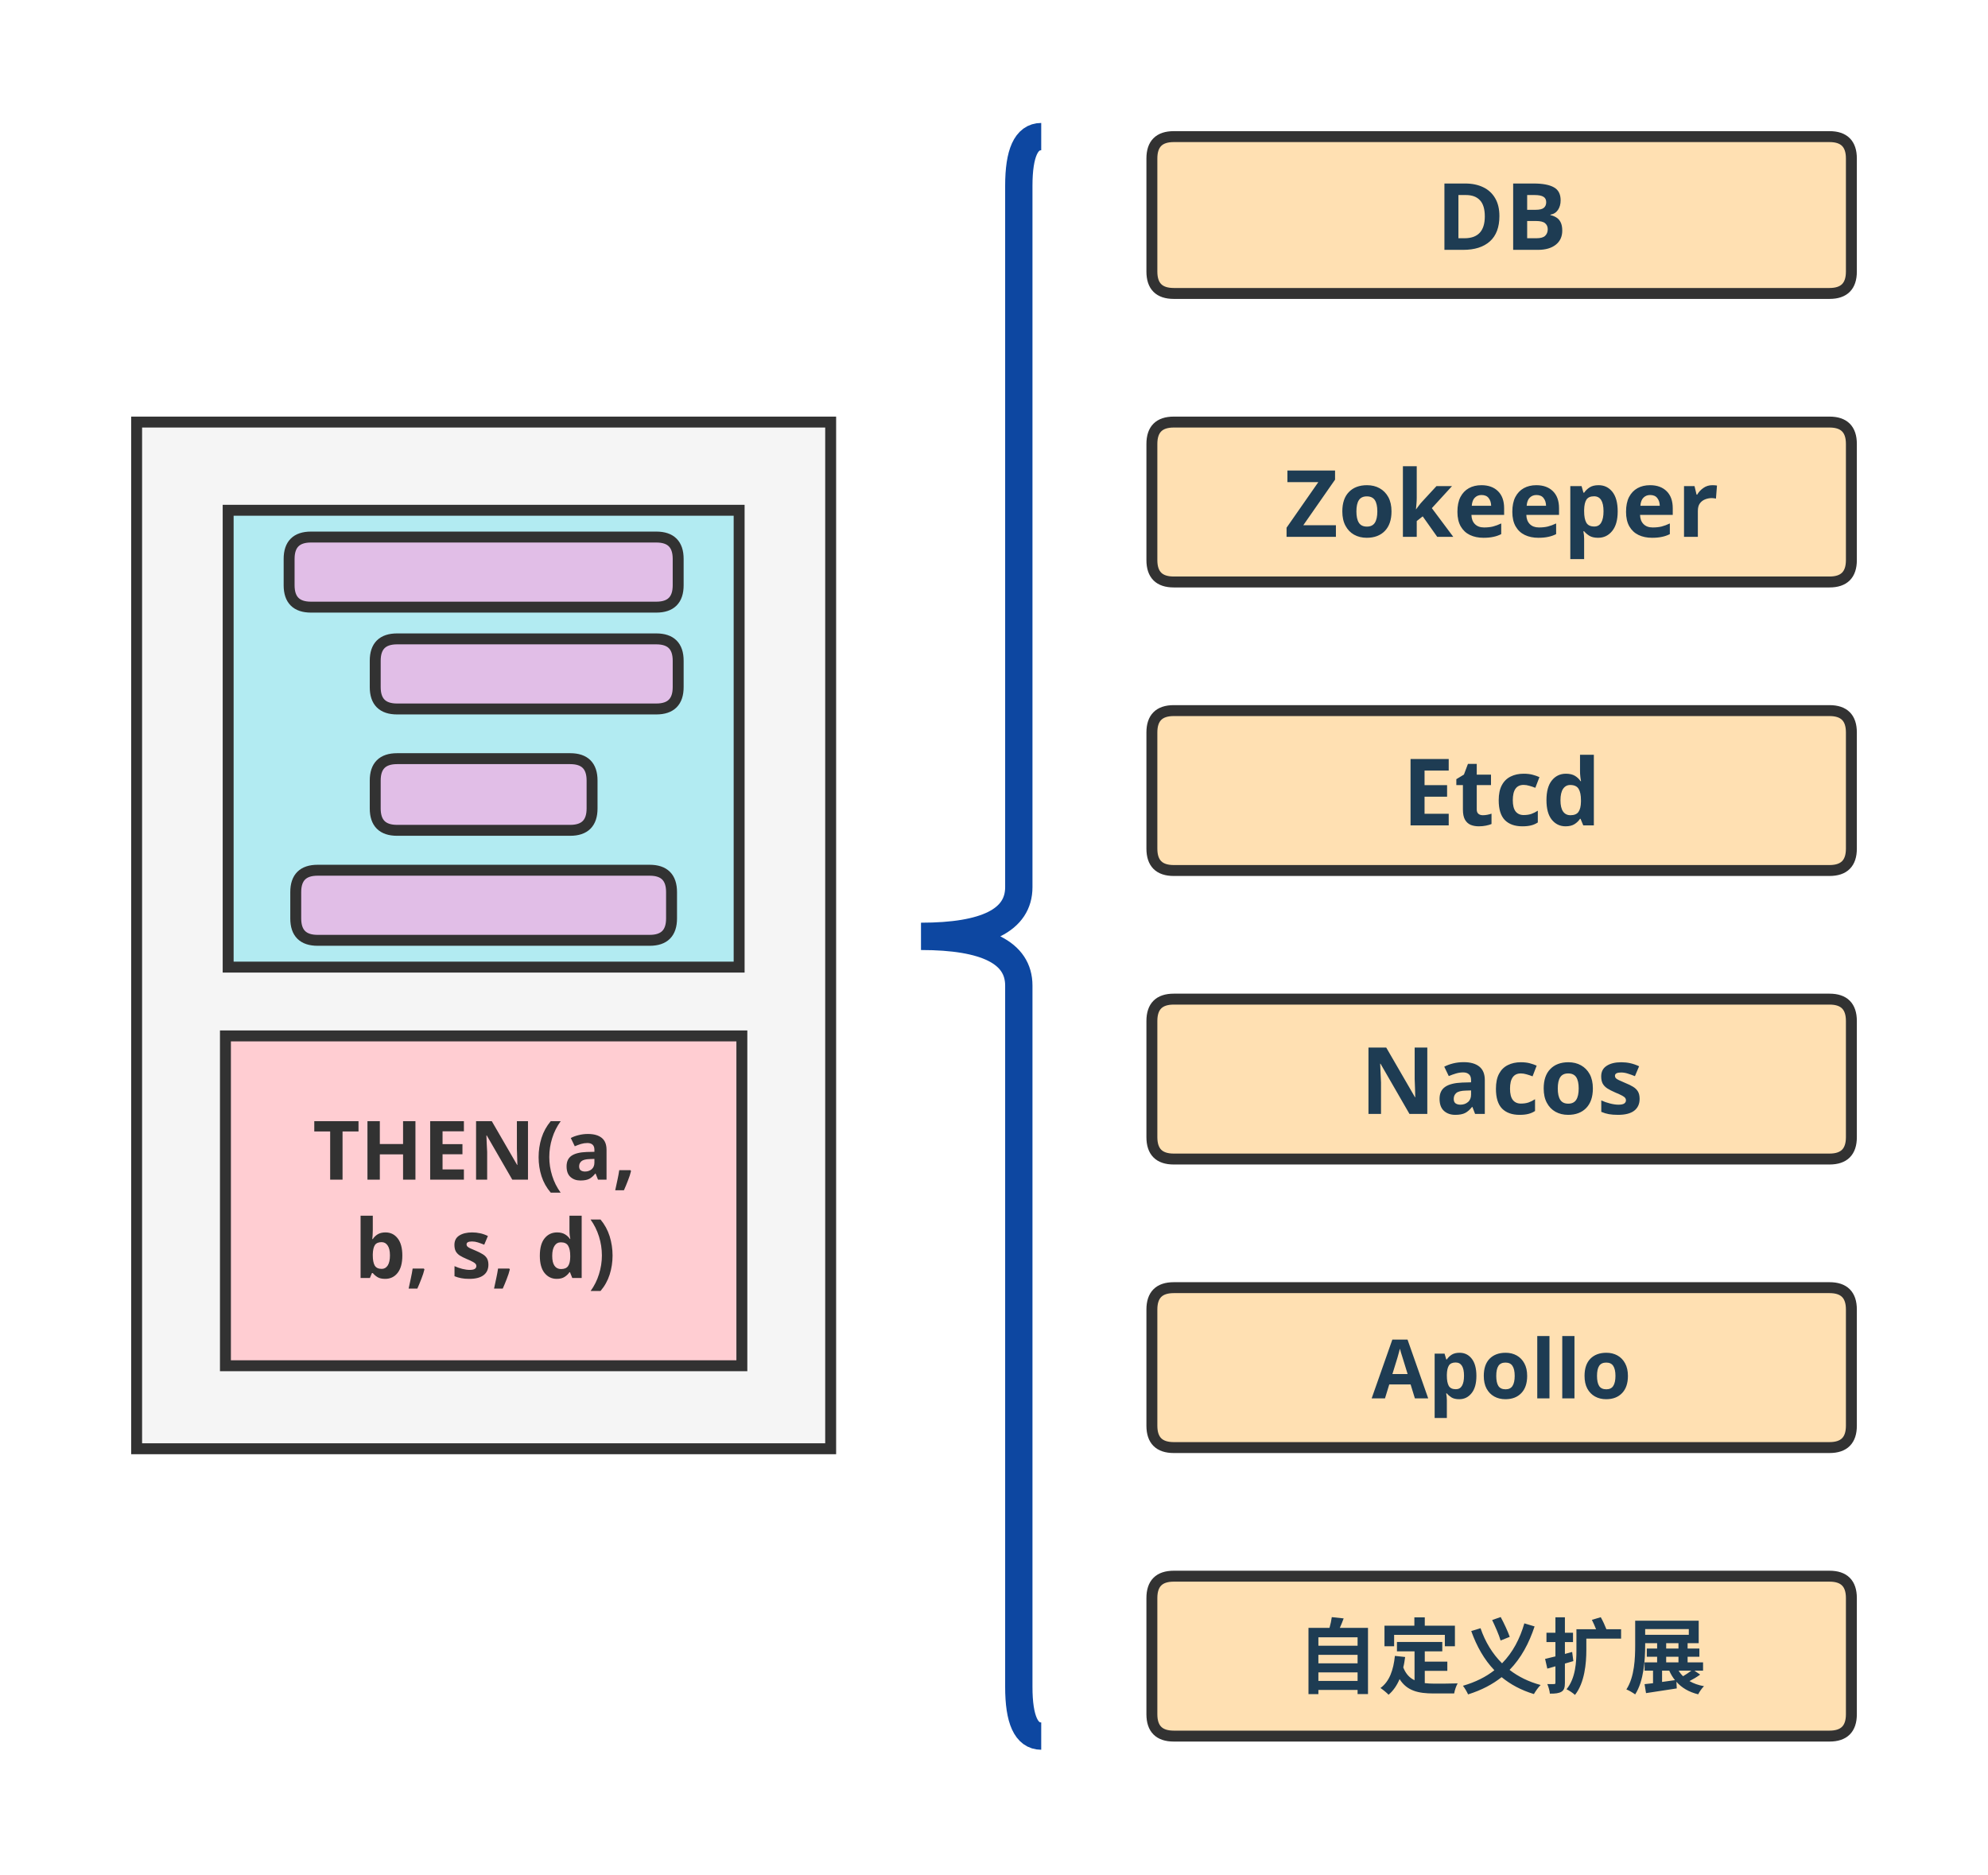
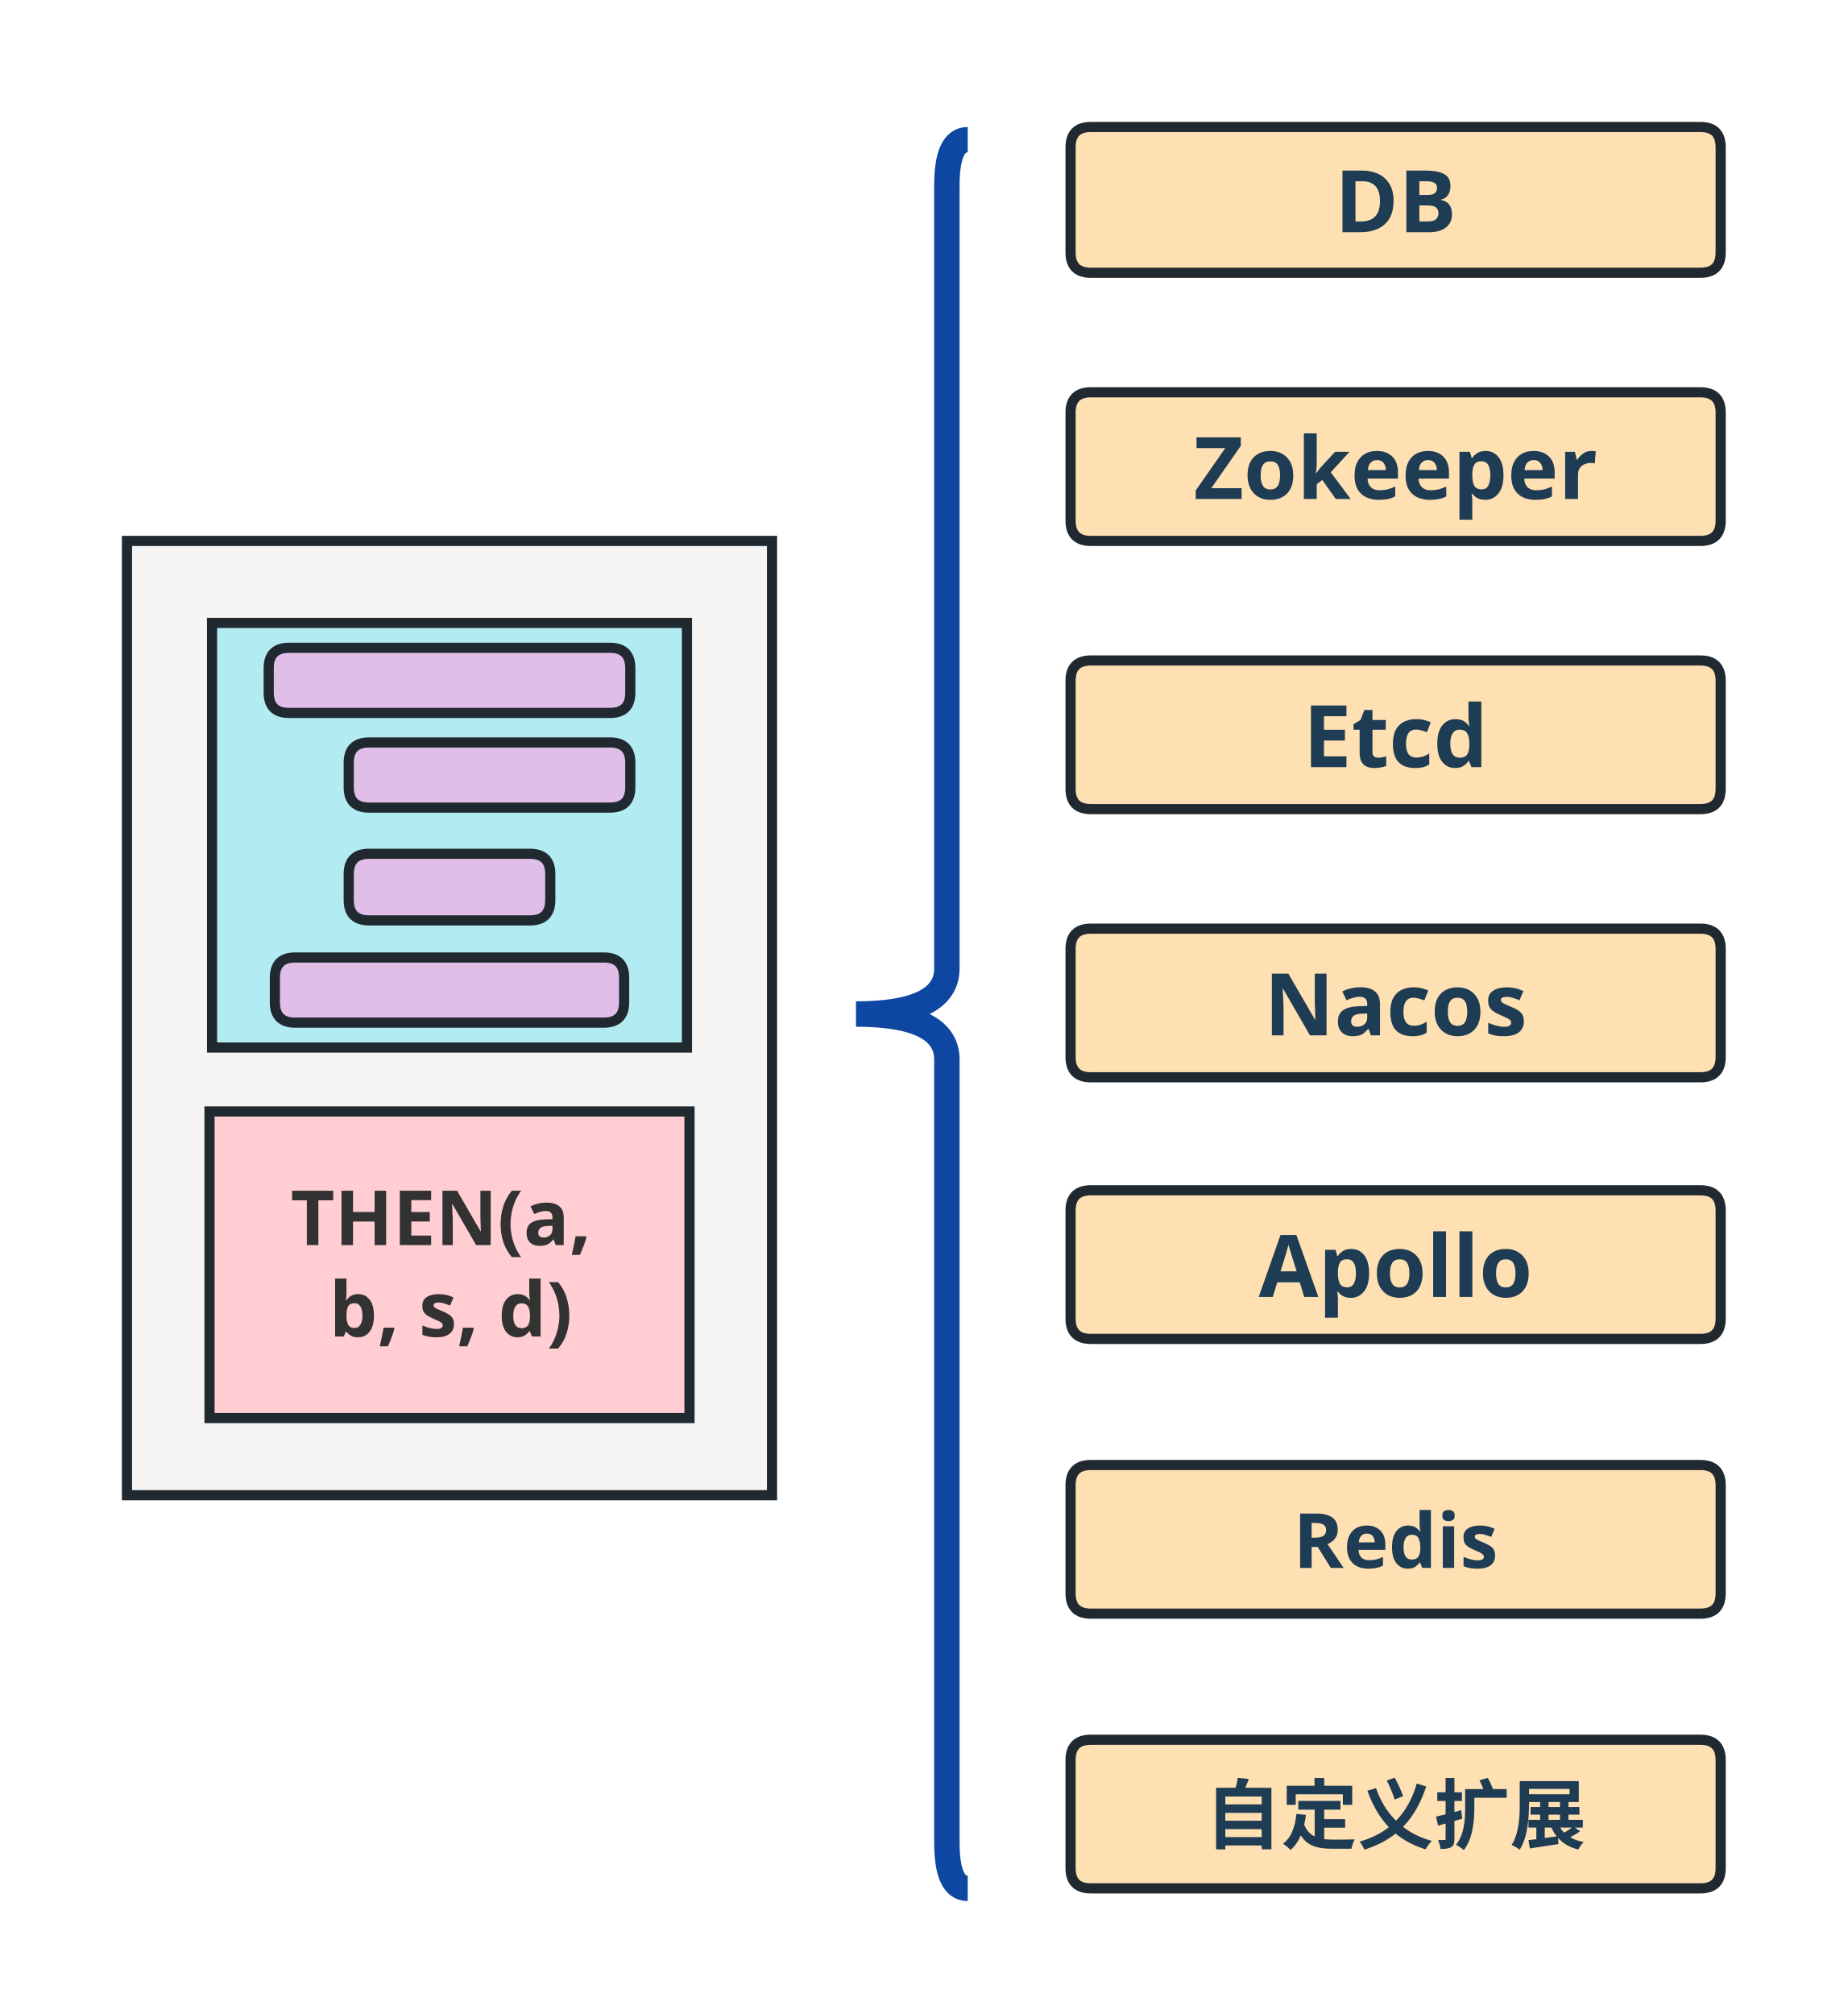
- <svg xmlns="http://www.w3.org/2000/svg" id="SvgjsSvg1006" width="363.781" height="343" version="1.1">
-   <defs id="SvgjsDefs1007" />
-   <g id="SvgjsG1008" transform="translate(25.00184,77.23703)">
-     <path id="SvgjsPath1009" d="M 0 0L 127 0L 127 187.88L 0 187.88Z" stroke="rgba(50,50,50,1)" stroke-width="2" fill-opacity="1" fill="#f5f5f5" />
-     <g id="SvgjsG1010">
-       <text id="SvgjsText1011" font-family="微软雅黑" text-anchor="middle" font-size="13px" width="107px" fill="#323232" font-weight="400" align="middle" lineHeight="125%" anchor="middle" family="微软雅黑" size="13px" weight="400" font-style="" opacity="1" y="83.315" transform="rotate(0)" />
+ <svg xmlns="http://www.w3.org/2000/svg" id="SvgjsSvg1006" width="363.781" height="396.523" version="1.1">
+   <defs id="SvgjsDefs1007">
+     <pattern patternUnits="userSpaceOnUse" id="pattern_mark_0" width="300" height="300">
+       <text x="150" y="100" fill="rgba(229,229,229,0.8)" font-size="18" transform="rotate(-45, 150, 150)" style="dominant-baseline: middle; text-anchor: middle;" />
+     </pattern>
+     <pattern patternUnits="userSpaceOnUse" id="pattern_mark_1" width="300" height="300">
+       <text x="150" y="200" fill="rgba(229,229,229,0.8)" font-size="18" transform="rotate(-45, 150, 150)" style="dominant-baseline: middle; text-anchor: middle;" />
+     </pattern>
+   </defs>
+   <rect id="svgbackgroundid" width="363.781" height="396.523" fill="transparent" />
+   <rect id="SvgjsRect1009" width="363.781" height="396.523" fill="url(#pattern_mark_0)" />
+   <rect id="SvgjsRect1010" width="363.781" height="396.523" fill="url(#pattern_mark_1)" />
+   <g id="SvgjsG1011" transform="translate(25.00184,106.5)">
+     <path id="SvgjsPath1012" d="M 0 0L 127 0L 127 187.88L 0 187.88Z" stroke="rgba(33,41,48,1)" stroke-width="2" fill-opacity="1" fill="#f5f5f5" />
+     <g id="SvgjsG1013">
+       <text id="SvgjsText1014" font-family="微软雅黑" text-anchor="middle" font-size="13px" width="107px" fill="#323232" font-weight="400" align="middle" lineHeight="125%" anchor="middle" family="微软雅黑" size="13px" weight="400" font-style="" opacity="1" y="83.315" transform="rotate(0)" />
    </g>
  </g>
-   <g id="SvgjsG1012" transform="translate(41.75027,93.37712)">
-     <path id="SvgjsPath1013" d="M 0 0L 93.503 0L 93.503 83.6L 0 83.6Z" stroke="rgba(50,50,50,1)" stroke-width="2" fill-opacity="1" fill="#b2ebf2" />
-     <g id="SvgjsG1014">
-       <text id="SvgjsText1015" font-family="微软雅黑" text-anchor="middle" font-size="13px" width="74px" fill="#323232" font-weight="400" align="middle" lineHeight="125%" anchor="middle" family="微软雅黑" size="13px" weight="400" font-style="" opacity="1" y="31.175" transform="rotate(0)" />
+   <g id="SvgjsG1015" transform="translate(41.75027,122.6401)">
+     <path id="SvgjsPath1016" d="M 0 0L 93.503 0L 93.503 83.6L 0 83.6Z" stroke="rgba(33,41,48,1)" stroke-width="2" fill-opacity="1" fill="#b2ebf2" />
+     <g id="SvgjsG1017">
+       <text id="SvgjsText1018" font-family="微软雅黑" text-anchor="middle" font-size="13px" width="74px" fill="#323232" font-weight="400" align="middle" lineHeight="125%" anchor="middle" family="微软雅黑" size="13px" weight="400" font-style="" opacity="1" y="31.175" transform="rotate(0)" />
    </g>
  </g>
-   <g id="SvgjsG1016" transform="translate(52.90584,98.27819)">
-     <path id="SvgjsPath1017" d="M 0 4Q 0 0 4 0L 67.192 0Q 71.192 0 71.192 4L 71.192 8.826Q 71.192 12.826 67.192 12.826L 4 12.826Q 0 12.826 0 8.826Z" stroke="rgba(50,50,50,1)" stroke-width="2" fill-opacity="1" fill="#e1bee7" />
-     <g id="SvgjsG1018">
-       <text id="SvgjsText1019" font-family="微软雅黑" text-anchor="middle" font-size="13px" width="52px" fill="#323232" font-weight="400" align="middle" lineHeight="125%" anchor="middle" family="微软雅黑" size="13px" weight="400" font-style="" opacity="1" y="-4.212" transform="rotate(0)" />
+   <g id="SvgjsG1019" transform="translate(52.90584,127.5412)">
+     <path id="SvgjsPath1020" d="M 0 4Q 0 0 4 0L 67.192 0Q 71.192 0 71.192 4L 71.192 8.826Q 71.192 12.826 67.192 12.826L 4 12.826Q 0 12.826 0 8.826Z" stroke="rgba(33,41,48,1)" stroke-width="2" fill-opacity="1" fill="#e1bee7" />
+     <g id="SvgjsG1021">
+       <text id="SvgjsText1022" font-family="微软雅黑" text-anchor="middle" font-size="13px" width="52px" fill="#323232" font-weight="400" align="middle" lineHeight="125%" anchor="middle" family="微软雅黑" size="13px" weight="400" font-style="" opacity="1" y="-4.212" transform="rotate(0)" />
    </g>
  </g>
-   <g id="SvgjsG1020" transform="translate(68.66119,116.9139)">
-     <path id="SvgjsPath1021" d="M 0 4Q 0 0 4 0L 51.437 0Q 55.437 0 55.437 4L 55.437 8.826Q 55.437 12.826 51.437 12.826L 4 12.826Q 0 12.826 0 8.826Z" stroke="rgba(50,50,50,1)" stroke-width="2" fill-opacity="1" fill="#e1bee7" />
-     <g id="SvgjsG1022">
-       <text id="SvgjsText1023" font-family="微软雅黑" text-anchor="middle" font-size="13px" width="36px" fill="#323232" font-weight="400" align="middle" lineHeight="125%" anchor="middle" family="微软雅黑" size="13px" weight="400" font-style="" opacity="1" y="-4.212" transform="rotate(0)" />
+   <g id="SvgjsG1023" transform="translate(68.66119,146.1769)">
+     <path id="SvgjsPath1024" d="M 0 4Q 0 0 4 0L 51.437 0Q 55.437 0 55.437 4L 55.437 8.826Q 55.437 12.826 51.437 12.826L 4 12.826Q 0 12.826 0 8.826Z" stroke="rgba(33,41,48,1)" stroke-width="2" fill-opacity="1" fill="#e1bee7" />
+     <g id="SvgjsG1025">
+       <text id="SvgjsText1026" font-family="微软雅黑" text-anchor="middle" font-size="13px" width="36px" fill="#323232" font-weight="400" align="middle" lineHeight="125%" anchor="middle" family="微软雅黑" size="13px" weight="400" font-style="" opacity="1" y="-4.212" transform="rotate(0)" />
    </g>
  </g>
-   <g id="SvgjsG1024" transform="translate(68.66119,138.8326)">
-     <path id="SvgjsPath1025" d="M 0 4Q 0 0 4 0L 35.681 0Q 39.681 0 39.681 4L 39.681 9.114Q 39.681 13.114 35.681 13.114L 4 13.114Q 0 13.114 0 9.114Z" stroke="rgba(50,50,50,1)" stroke-width="2" fill-opacity="1" fill="#e1bee7" />
-     <g id="SvgjsG1026">
-       <text id="SvgjsText1027" font-family="微软雅黑" text-anchor="middle" font-size="13px" width="20px" fill="#323232" font-weight="400" align="middle" lineHeight="125%" anchor="middle" family="微软雅黑" size="13px" weight="400" font-style="" opacity="1" y="-4.068" transform="rotate(0)" />
+   <g id="SvgjsG1027" transform="translate(68.66119,168.0956)">
+     <path id="SvgjsPath1028" d="M 0 4Q 0 0 4 0L 35.681 0Q 39.681 0 39.681 4L 39.681 9.114Q 39.681 13.114 35.681 13.114L 4 13.114Q 0 13.114 0 9.114Z" stroke="rgba(33,41,48,1)" stroke-width="2" fill-opacity="1" fill="#e1bee7" />
+     <g id="SvgjsG1029">
+       <text id="SvgjsText1030" font-family="微软雅黑" text-anchor="middle" font-size="13px" width="20px" fill="#323232" font-weight="400" align="middle" lineHeight="125%" anchor="middle" family="微软雅黑" size="13px" weight="400" font-style="" opacity="1" y="-4.068" transform="rotate(0)" />
    </g>
  </g>
-   <g id="SvgjsG1028" transform="translate(54.11779,159.25)">
-     <path id="SvgjsPath1029" d="M 0 4Q 0 0 4 0L 64.768 0Q 68.768 0 68.768 4L 68.768 8.826Q 68.768 12.826 64.768 12.826L 4 12.826Q 0 12.826 0 8.826Z" stroke="rgba(50,50,50,1)" stroke-width="2" fill-opacity="1" fill="#e1bee7" />
-     <g id="SvgjsG1030">
-       <text id="SvgjsText1031" font-family="微软雅黑" text-anchor="middle" font-size="13px" width="49px" fill="#323232" font-weight="400" align="middle" lineHeight="125%" anchor="middle" family="微软雅黑" size="13px" weight="400" font-style="" opacity="1" y="-4.212" transform="rotate(0)" />
+   <g id="SvgjsG1031" transform="translate(54.11779,188.513)">
+     <path id="SvgjsPath1032" d="M 0 4Q 0 0 4 0L 64.768 0Q 68.768 0 68.768 4L 68.768 8.826Q 68.768 12.826 64.768 12.826L 4 12.826Q 0 12.826 0 8.826Z" stroke="rgba(33,41,48,1)" stroke-width="2" fill-opacity="1" fill="#e1bee7" />
+     <g id="SvgjsG1033">
+       <text id="SvgjsText1034" font-family="微软雅黑" text-anchor="middle" font-size="13px" width="49px" fill="#323232" font-weight="400" align="middle" lineHeight="125%" anchor="middle" family="微软雅黑" size="13px" weight="400" font-style="" opacity="1" y="-4.212" transform="rotate(0)" />
    </g>
  </g>
-   <g id="SvgjsG1032" transform="translate(149.5312,25)">
-     <path id="SvgjsPath1033" d="M 41 0Q 36.9 0 36.9 9L 36.9 137.35Q 36.9 146.35 19 146.35Q 36.9 146.35 36.9 155.35L 36.9 283.699Q 36.9 292.699 41 292.699" stroke="rgba(13,71,161,1)" stroke-width="5" fill="none" />
-     <path id="SvgjsPath1034" d="M 0 0L 41 0L 41 292.699L 0 292.699Z" stroke="none" fill="none" />
-     <g id="SvgjsG1035">
-       <text id="SvgjsText1036" font-family="微软雅黑" text-anchor="end" font-size="13px" width="14px" fill="#323232" font-weight="400" align="middle" lineHeight="125%" anchor="end" family="微软雅黑" size="13px" weight="400" font-style="" opacity="1" y="135.725" transform="rotate(0)" />
+   <g id="SvgjsG1035" transform="translate(149.5312,27.5)">
+     <path id="SvgjsPath1036" d="M 41 0Q 36.9 0 36.9 9L 36.9 163.145Q 36.9 172.145 19 172.145Q 36.9 172.145 36.9 181.145L 36.9 335.29Q 36.9 344.29 41 344.29" stroke="rgba(13,71,161,1)" stroke-width="5" fill="none" />
+     <path id="SvgjsPath1037" d="M 0 0L 41 0L 41 344.29L 0 344.29Z" stroke="none" fill="none" />
+     <g id="SvgjsG1038">
+       <text id="SvgjsText1039" font-family="微软雅黑" text-anchor="end" font-size="13px" width="14px" fill="#323232" font-weight="400" align="middle" lineHeight="125%" anchor="end" family="微软雅黑" size="13px" weight="400" font-style="" opacity="1" y="161.52" transform="rotate(0)" />
    </g>
  </g>
-   <g id="SvgjsG1037" transform="translate(210.7813,25)">
-     <path id="SvgjsPath1038" d="M 0 4Q 0 0 4 0L 124 0Q 128 0 128 4L 128 24.7Q 128 28.7 124 28.7L 4 28.7Q 0 28.7 0 24.7Z" stroke="rgba(50,50,50,1)" stroke-width="2" fill-opacity="1" fill="#ffe0b2" />
-     <g id="SvgjsG1039">
-       <text id="SvgjsText1040" font-family="微软雅黑" text-anchor="middle" font-size="17px" width="108px" fill="#1e3c53" font-weight="700" align="middle" lineHeight="125%" anchor="middle" family="微软雅黑" size="17px" weight="700" font-style="" opacity="1" y="-0.275" transform="rotate(0)">
-         <tspan id="SvgjsTspan1041" dy="21" x="64">
-           <tspan id="SvgjsTspan1042" style="text-decoration:;">DB</tspan>
+   <g id="SvgjsG1040" transform="translate(210.7813,25)">
+     <path id="SvgjsPath1041" d="M 0 4Q 0 0 4 0L 124 0Q 128 0 128 4L 128 24.7Q 128 28.7 124 28.7L 4 28.7Q 0 28.7 0 24.7Z" stroke="rgba(33,41,48,1)" stroke-width="2" fill-opacity="1" fill="#ffe0b2" />
+     <g id="SvgjsG1042">
+       <text id="SvgjsText1043" font-family="微软雅黑" text-anchor="middle" font-size="17px" width="108px" fill="#1e3c53" font-weight="700" align="middle" lineHeight="125%" anchor="middle" family="微软雅黑" size="17px" weight="700" font-style="" opacity="1" y="-0.275" transform="rotate(0)">
+         <tspan id="SvgjsTspan1044" dy="21" x="64">
+           <tspan id="SvgjsTspan1045" style="text-decoration:;">DB</tspan>
        </tspan>
      </text>
    </g>
  </g>
-   <g id="SvgjsG1043" transform="translate(210.7813,77.23703)">
-     <path id="SvgjsPath1044" d="M 0 4Q 0 0 4 0L 124 0Q 128 0 128 4L 128 25.263Q 128 29.263 124 29.263L 4 29.263Q 0 29.263 0 25.263Z" stroke="rgba(50,50,50,1)" stroke-width="2" fill-opacity="1" fill="#ffe0b2" />
-     <g id="SvgjsG1045">
-       <text id="SvgjsText1046" font-family="微软雅黑" text-anchor="middle" font-size="17px" width="108px" fill="#1e3c53" font-weight="700" align="middle" lineHeight="125%" anchor="middle" family="微软雅黑" size="17px" weight="700" font-style="" opacity="1" y="0.006" transform="rotate(0)">
-         <tspan id="SvgjsTspan1047" dy="21" x="64">
-           <tspan id="SvgjsTspan1048" style="text-decoration:;">Zokeeper</tspan>
+   <g id="SvgjsG1046" transform="translate(210.7813,77.23703)">
+     <path id="SvgjsPath1047" d="M 0 4Q 0 0 4 0L 124 0Q 128 0 128 4L 128 25.263Q 128 29.263 124 29.263L 4 29.263Q 0 29.263 0 25.263Z" stroke="rgba(33,41,48,1)" stroke-width="2" fill-opacity="1" fill="#ffe0b2" />
+     <g id="SvgjsG1048">
+       <text id="SvgjsText1049" font-family="微软雅黑" text-anchor="middle" font-size="17px" width="108px" fill="#1e3c53" font-weight="700" align="middle" lineHeight="125%" anchor="middle" family="微软雅黑" size="17px" weight="700" font-style="" opacity="1" y="0.006" transform="rotate(0)">
+         <tspan id="SvgjsTspan1050" dy="21" x="64">
+           <tspan id="SvgjsTspan1051" style="text-decoration:;">Zokeeper</tspan>
        </tspan>
      </text>
    </g>
  </g>
-   <g id="SvgjsG1049" transform="translate(210.7813,130.0368)">
-     <path id="SvgjsPath1050" d="M 0 4Q 0 0 4 0L 124 0Q 128 0 128 4L 128 25.263Q 128 29.263 124 29.263L 4 29.263Q 0 29.263 0 25.263Z" stroke="rgba(50,50,50,1)" stroke-width="2" fill-opacity="1" fill="#ffe0b2" />
-     <g id="SvgjsG1051">
-       <text id="SvgjsText1052" font-family="微软雅黑" text-anchor="middle" font-size="17px" width="108px" fill="#1e3c53" font-weight="700" align="middle" lineHeight="125%" anchor="middle" family="微软雅黑" size="17px" weight="700" font-style="" opacity="1" y="0.006" transform="rotate(0)">
-         <tspan id="SvgjsTspan1053" dy="21" x="64">
-           <tspan id="SvgjsTspan1054" style="text-decoration:;">Etcd</tspan>
+   <g id="SvgjsG1052" transform="translate(210.7813,130.0368)">
+     <path id="SvgjsPath1053" d="M 0 4Q 0 0 4 0L 124 0Q 128 0 128 4L 128 25.263Q 128 29.263 124 29.263L 4 29.263Q 0 29.263 0 25.263Z" stroke="rgba(33,41,48,1)" stroke-width="2" fill-opacity="1" fill="#ffe0b2" />
+     <g id="SvgjsG1054">
+       <text id="SvgjsText1055" font-family="微软雅黑" text-anchor="middle" font-size="17px" width="108px" fill="#1e3c53" font-weight="700" align="middle" lineHeight="125%" anchor="middle" family="微软雅黑" size="17px" weight="700" font-style="" opacity="1" y="0.006" transform="rotate(0)">
+         <tspan id="SvgjsTspan1056" dy="21" x="64">
+           <tspan id="SvgjsTspan1057" style="text-decoration:;">Etcd</tspan>
        </tspan>
      </text>
    </g>
  </g>
-   <g id="SvgjsG1055" transform="translate(210.7813,182.8366)">
-     <path id="SvgjsPath1056" d="M 0 4Q 0 0 4 0L 124 0Q 128 0 128 4L 128 25.263Q 128 29.263 124 29.263L 4 29.263Q 0 29.263 0 25.263Z" stroke="rgba(50,50,50,1)" stroke-width="2" fill-opacity="1" fill="#ffe0b2" />
-     <g id="SvgjsG1057">
-       <text id="SvgjsText1058" font-family="微软雅黑" text-anchor="middle" font-size="17px" width="108px" fill="#1e3c53" font-weight="700" align="middle" lineHeight="125%" anchor="middle" family="微软雅黑" size="17px" weight="700" font-style="" opacity="1" y="0.006" transform="rotate(0)">
-         <tspan id="SvgjsTspan1059" dy="21" x="64">
-           <tspan id="SvgjsTspan1060" style="text-decoration:;">Nacos</tspan>
+   <g id="SvgjsG1058" transform="translate(210.7813,182.8366)">
+     <path id="SvgjsPath1059" d="M 0 4Q 0 0 4 0L 124 0Q 128 0 128 4L 128 25.263Q 128 29.263 124 29.263L 4 29.263Q 0 29.263 0 25.263Z" stroke="rgba(33,41,48,1)" stroke-width="2" fill-opacity="1" fill="#ffe0b2" />
+     <g id="SvgjsG1060">
+       <text id="SvgjsText1061" font-family="微软雅黑" text-anchor="middle" font-size="17px" width="108px" fill="#1e3c53" font-weight="700" align="middle" lineHeight="125%" anchor="middle" family="微软雅黑" size="17px" weight="700" font-style="" opacity="1" y="0.006" transform="rotate(0)">
+         <tspan id="SvgjsTspan1062" dy="21" x="64">
+           <tspan id="SvgjsTspan1063" style="text-decoration:;">Nacos</tspan>
        </tspan>
      </text>
    </g>
  </g>
-   <g id="SvgjsG1061" transform="translate(210.7813,235.6363)">
-     <path id="SvgjsPath1062" d="M 0 4Q 0 0 4 0L 124 0Q 128 0 128 4L 128 25.263Q 128 29.263 124 29.263L 4 29.263Q 0 29.263 0 25.263Z" stroke="rgba(50,50,50,1)" stroke-width="2" fill-opacity="1" fill="#ffe0b2" />
-     <g id="SvgjsG1063">
-       <text id="SvgjsText1064" font-family="微软雅黑" text-anchor="middle" font-size="15px" width="108px" fill="#1e3c53" font-weight="700" align="middle" lineHeight="125%" anchor="middle" family="微软雅黑" size="15px" weight="700" font-style="" opacity="1" y="2.256" transform="rotate(0)">
-         <tspan id="SvgjsTspan1065" dy="18" x="64">
-           <tspan id="SvgjsTspan1066" style="text-decoration:;">Apollo</tspan>
+   <g id="SvgjsG1064" transform="translate(210.7812,288.4361)">
+     <path id="SvgjsPath1065" d="M 0 4Q 0 0 4 0L 124 0Q 128 0 128 4L 128 25.263Q 128 29.263 124 29.263L 4 29.263Q 0 29.263 0 25.263Z" stroke="rgba(33,41,48,1)" stroke-width="2" fill-opacity="1" fill="#ffe0b2" />
+     <g id="SvgjsG1066">
+       <text id="SvgjsText1067" font-family="微软雅黑" text-anchor="middle" font-size="15px" width="108px" fill="#1e3c53" font-weight="700" align="middle" lineHeight="125%" anchor="middle" family="微软雅黑" size="15px" weight="700" font-style="" opacity="1" y="2.256" transform="rotate(0)">
+         <tspan id="SvgjsTspan1068" dy="18" x="64">
+           <tspan id="SvgjsTspan1069" style="text-decoration:;">Redis</tspan>
        </tspan>
      </text>
    </g>
  </g>
-   <g id="SvgjsG1067" transform="translate(41.25184,189.5666)">
-     <path id="SvgjsPath1068" d="M 0 0L 94.5 0L 94.5 60.36L 0 60.36Z" stroke="rgba(50,50,50,1)" stroke-width="2" fill-opacity="1" fill="#ffcdd2" />
-     <g id="SvgjsG1069">
-       <text id="SvgjsText1070" font-family="微软雅黑" text-anchor="middle" font-size="15px" width="75px" fill="#323232" font-weight="700" align="middle" lineHeight="125%" anchor="middle" family="微软雅黑" size="15px" weight="700" font-style="" opacity="1" y="8.305" transform="rotate(0)">
-         <tspan id="SvgjsTspan1071" dy="18" x="47.5">
-           <tspan id="SvgjsTspan1072" style="text-decoration:;">THEN(a, </tspan>
+   <g id="SvgjsG1070" transform="translate(41.25184,218.8296)">
+     <path id="SvgjsPath1071" d="M 0 0L 94.5 0L 94.5 60.36L 0 60.36Z" stroke="rgba(33,41,48,1)" stroke-width="2" fill-opacity="1" fill="#ffcdd2" />
+     <g id="SvgjsG1072">
+       <text id="SvgjsText1073" font-family="微软雅黑" text-anchor="middle" font-size="15px" width="75px" fill="#323232" font-weight="700" align="middle" lineHeight="125%" anchor="middle" family="微软雅黑" size="15px" weight="700" font-style="" opacity="1" y="8.305" transform="rotate(0)">
+         <tspan id="SvgjsTspan1074" dy="18" x="47.5">
+           <tspan id="SvgjsTspan1075" style="text-decoration:;">THEN(a, </tspan>
        </tspan>
-         <tspan id="SvgjsTspan1073" dy="18" x="47.5">
-           <tspan id="SvgjsTspan1074" style="text-decoration:;">b, s, d)</tspan>
+         <tspan id="SvgjsTspan1076" dy="18" x="47.5">
+           <tspan id="SvgjsTspan1077" style="text-decoration:;">b, s, d)</tspan>
        </tspan>
      </text>
    </g>
  </g>
-   <g id="SvgjsG1075" transform="translate(210.7812,288.4361)">
-     <path id="SvgjsPath1076" d="M 0 4Q 0 0 4 0L 124 0Q 128 0 128 4L 128 25.263Q 128 29.263 124 29.263L 4 29.263Q 0 29.263 0 25.263Z" stroke="rgba(50,50,50,1)" stroke-width="2" fill-opacity="1" fill="#ffe0b2" />
-     <g id="SvgjsG1077">
-       <text id="SvgjsText1078" font-family="微软雅黑" text-anchor="middle" font-size="15px" width="108px" fill="#1e3c53" font-weight="700" align="middle" lineHeight="125%" anchor="middle" family="微软雅黑" size="15px" weight="700" font-style="" opacity="1" y="2.256" transform="rotate(0)">
-         <tspan id="SvgjsTspan1079" dy="18" x="64">
-           <tspan id="SvgjsTspan1080" style="text-decoration:;">自定义扩展</tspan>
+   <g id="SvgjsG1078" transform="translate(210.7812,342.527)">
+     <path id="SvgjsPath1079" d="M 0 4Q 0 0 4 0L 124 0Q 128 0 128 4L 128 25.263Q 128 29.263 124 29.263L 4 29.263Q 0 29.263 0 25.263Z" stroke="rgba(33,41,48,1)" stroke-width="2" fill-opacity="1" fill="#ffe0b2" />
+     <g id="SvgjsG1080">
+       <text id="SvgjsText1081" font-family="微软雅黑" text-anchor="middle" font-size="15px" width="108px" fill="#1e3c53" font-weight="700" align="middle" lineHeight="125%" anchor="middle" family="微软雅黑" size="15px" weight="700" font-style="" opacity="1" y="2.256" transform="rotate(0)">
+         <tspan id="SvgjsTspan1082" dy="18" x="64">
+           <tspan id="SvgjsTspan1083" style="text-decoration:;">自定义扩展</tspan>
+         </tspan>
+       </text>
+     </g>
+   </g>
+   <g id="SvgjsG1084" transform="translate(210.7813,234.3452)">
+     <path id="SvgjsPath1085" d="M 0 4Q 0 0 4 0L 124 0Q 128 0 128 4L 128 25.263Q 128 29.263 124 29.263L 4 29.263Q 0 29.263 0 25.263Z" stroke="rgba(33,41,48,1)" stroke-width="2" fill-opacity="1" fill="#ffe0b2" />
+     <g id="SvgjsG1086">
+       <text id="SvgjsText1087" font-family="微软雅黑" text-anchor="middle" font-size="17px" width="108px" fill="#1e3c53" font-weight="700" align="middle" lineHeight="125%" anchor="middle" family="微软雅黑" size="17px" weight="700" font-style="" opacity="1" y="0.006" transform="rotate(0)">
+         <tspan id="SvgjsTspan1088" dy="21" x="64">
+           <tspan id="SvgjsTspan1089" style="text-decoration:;">Apollo</tspan>
        </tspan>
      </text>
    </g>
  </g>
</svg>
